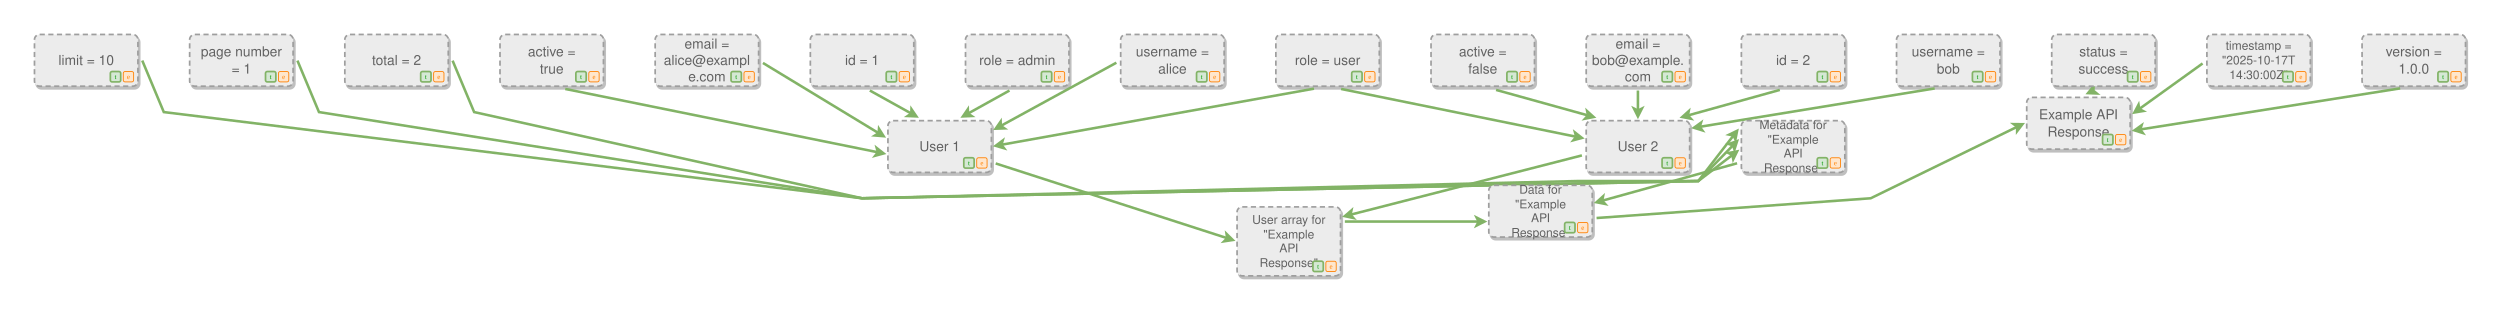
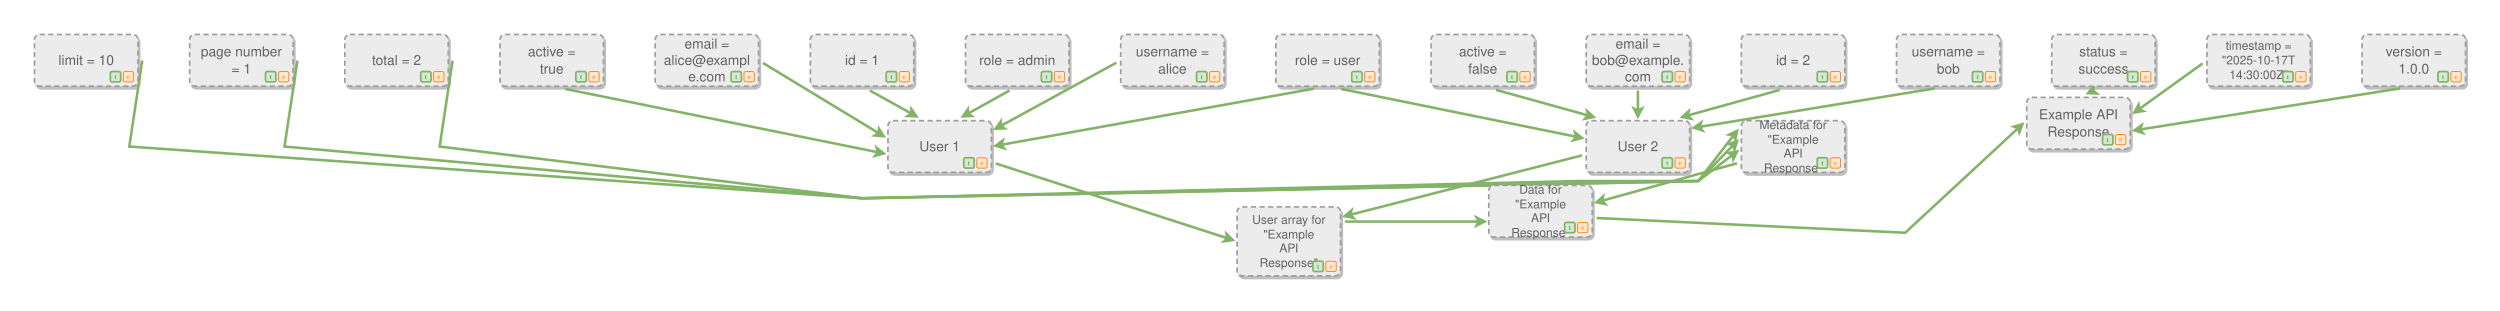
<svg xmlns="http://www.w3.org/2000/svg" width="2900" height="360" viewBox="0 0 2900 360">
  <defs>
  </defs>
  <g id="container-shells">
  </g>
  <g id="node-shadows">
    <rect x="1727" y="215" width="120" height="60" rx="6" ry="6" fill="#000000" stroke="#000000" stroke-width="2" opacity="0.25" transform="translate(2,3)" />
    <rect x="1840" y="40" width="120" height="60" rx="6" ry="6" fill="#000000" stroke="#000000" stroke-width="2" opacity="0.25" transform="translate(2,3)" />
    <rect x="940" y="40" width="120" height="60" rx="6" ry="6" fill="#000000" stroke="#000000" stroke-width="2" opacity="0.25" transform="translate(2,3)" />
    <rect x="2020" y="40" width="120" height="60" rx="6" ry="6" fill="#000000" stroke="#000000" stroke-width="2" opacity="0.25" transform="translate(2,3)" />
    <rect x="40" y="40" width="120" height="60" rx="6" ry="6" fill="#000000" stroke="#000000" stroke-width="2" opacity="0.25" transform="translate(2,3)" />
    <rect x="220" y="40" width="120" height="60" rx="6" ry="6" fill="#000000" stroke="#000000" stroke-width="2" opacity="0.25" transform="translate(2,3)" />
    <rect x="1120" y="40" width="120" height="60" rx="6" ry="6" fill="#000000" stroke="#000000" stroke-width="2" opacity="0.25" transform="translate(2,3)" />
    <rect x="1480" y="40" width="120" height="60" rx="6" ry="6" fill="#000000" stroke="#000000" stroke-width="2" opacity="0.25" transform="translate(2,3)" />
    <rect x="2380" y="40" width="120" height="60" rx="6" ry="6" fill="#000000" stroke="#000000" stroke-width="2" opacity="0.25" transform="translate(2,3)" />
    <rect x="2560" y="40" width="120" height="60" rx="6" ry="6" fill="#000000" stroke="#000000" stroke-width="2" opacity="0.25" transform="translate(2,3)" />
    <rect x="400" y="40" width="120" height="60" rx="6" ry="6" fill="#000000" stroke="#000000" stroke-width="2" opacity="0.25" transform="translate(2,3)" />
    <rect x="2351" y="113" width="120" height="60" rx="6" ry="6" fill="#000000" stroke="#000000" stroke-width="2" opacity="0.25" transform="translate(2,3)" />
    <rect x="1300" y="40" width="120" height="60" rx="6" ry="6" fill="#000000" stroke="#000000" stroke-width="2" opacity="0.25" transform="translate(2,3)" />
    <rect x="2200" y="40" width="120" height="60" rx="6" ry="6" fill="#000000" stroke="#000000" stroke-width="2" opacity="0.25" transform="translate(2,3)" />
    <rect x="2740" y="40" width="120" height="60" rx="6" ry="6" fill="#000000" stroke="#000000" stroke-width="2" opacity="0.25" transform="translate(2,3)" />
    <rect x="2020" y="140" width="120" height="60" rx="6" ry="6" fill="#000000" stroke="#000000" stroke-width="2" opacity="0.25" transform="translate(2,3)" />
    <rect x="1030" y="140" width="120" height="60" rx="6" ry="6" fill="#000000" stroke="#000000" stroke-width="2" opacity="0.25" transform="translate(2,3)" />
    <rect x="1840" y="140" width="120" height="60" rx="6" ry="6" fill="#000000" stroke="#000000" stroke-width="2" opacity="0.25" transform="translate(2,3)" />
    <rect x="1435" y="240" width="120" height="80" rx="6" ry="6" fill="#000000" stroke="#000000" stroke-width="2" opacity="0.25" transform="translate(2,3)" />
    <rect x="1660" y="40" width="120" height="60" rx="6" ry="6" fill="#000000" stroke="#000000" stroke-width="2" opacity="0.25" transform="translate(2,3)" />
    <rect x="580" y="40" width="120" height="60" rx="6" ry="6" fill="#000000" stroke="#000000" stroke-width="2" opacity="0.25" transform="translate(2,3)" />
    <rect x="760" y="40" width="120" height="60" rx="6" ry="6" fill="#000000" stroke="#000000" stroke-width="2" opacity="0.25" transform="translate(2,3)" />
  </g>
  <g id="edges">
    <g class="edge" data-edge-idx="0" data-edge-base="partof" data-edge-from="1" data-edge-to="2">
-       <polyline points="1852.00,252.90 2170,230 2339.93,147.06" fill="none" stroke="#82b366" stroke-width="3" />
-       <path d="M 2346.00 144.10 L 2339.89 152.09 L 2339.93 147.06 L 2335.94 144.00 Z" fill="#82b366" stroke="#82b366" stroke-width="3" stroke-miterlimit="10" />
+       <polyline points="1852.00,252.90 2210,270 2341.05,148.69" fill="none" stroke="#82b366" stroke-width="3" />
+       <path d="M 2346.00 144.10 L 2342.45 153.52 L 2341.05 148.69 L 2336.34 146.91 Z" fill="#82b366" stroke="#82b366" stroke-width="3" stroke-miterlimit="10" />
    </g>
    <g class="edge" data-edge-idx="1" data-edge-base="partof" data-edge-from="10" data-edge-to="5">
      <line x1="1900.00" y1="105.00" x2="1900.00" y2="128.25" stroke="#82b366" stroke-width="3" />
      <path d="M 1900.00 135.00 L 1895.50 126.00 L 1900.00 128.25 L 1904.50 126.00 Z" fill="#82b366" stroke="#82b366" stroke-width="3" stroke-miterlimit="10" />
    </g>
    <g class="edge" data-edge-idx="2" data-edge-base="partof" data-edge-from="11" data-edge-to="4">
      <line x1="1009.00" y1="105.00" x2="1057.10" y2="131.72" stroke="#82b366" stroke-width="3" />
      <path d="M 1063.00 135.00 L 1052.95 134.56 L 1057.10 131.72 L 1057.32 126.70 Z" fill="#82b366" stroke="#82b366" stroke-width="3" stroke-miterlimit="10" />
    </g>
    <g class="edge" data-edge-idx="3" data-edge-base="partof" data-edge-from="12" data-edge-to="5">
      <line x1="2064.58" y1="104.28" x2="1957.92" y2="133.91" stroke="#82b366" stroke-width="3" />
      <path d="M 1951.42 135.72 L 1958.88 128.97 L 1957.92 133.91 L 1961.29 137.64 Z" fill="#82b366" stroke="#82b366" stroke-width="3" stroke-miterlimit="10" />
    </g>
    <g class="edge" data-edge-idx="4" data-edge-base="partof" data-edge-from="13" data-edge-to="3">
-       <polyline points="165.00,70.22 190,130 1000,230 1970,210 2010.87,157.12" fill="none" stroke="#82b366" stroke-width="3" />
+       <polyline points="165.00,70.22 150,170 1000,230 1970,210 2010.87,157.12" fill="none" stroke="#82b366" stroke-width="3" />
      <path d="M 2015.00 151.78 L 2013.06 161.65 L 2010.87 157.12 L 2005.94 156.15 Z" fill="#82b366" stroke="#82b366" stroke-width="3" stroke-miterlimit="10" />
    </g>
    <g class="edge" data-edge-idx="5" data-edge-base="partof" data-edge-from="14" data-edge-to="3">
-       <polyline points="345.00,70.28 370,130 1000,230 1970,210 2010.29,168.56" fill="none" stroke="#82b366" stroke-width="3" />
+       <polyline points="345.00,70.28 330,170 1000,230 1970,210 2010.29,168.56" fill="none" stroke="#82b366" stroke-width="3" />
      <path d="M 2015.00 163.72 L 2011.95 173.31 L 2010.29 168.56 L 2005.50 167.04 Z" fill="#82b366" stroke="#82b366" stroke-width="3" stroke-miterlimit="10" />
    </g>
    <g class="edge" data-edge-idx="6" data-edge-base="partof" data-edge-from="15" data-edge-to="4">
      <line x1="1171.00" y1="105.00" x2="1122.90" y2="131.72" stroke="#82b366" stroke-width="3" />
      <path d="M 1117.00 135.00 L 1122.68 126.70 L 1122.90 131.72 L 1127.05 134.56 Z" fill="#82b366" stroke="#82b366" stroke-width="3" stroke-miterlimit="10" />
    </g>
    <g class="edge" data-edge-idx="7" data-edge-base="partof" data-edge-from="16" data-edge-to="4">
      <line x1="1524.25" y1="102.83" x2="1161.64" y2="167.91" stroke="#82b366" stroke-width="3" />
      <path d="M 1155.00 169.10 L 1163.06 163.08 L 1161.64 167.91 L 1164.65 171.94 Z" fill="#82b366" stroke="#82b366" stroke-width="3" stroke-miterlimit="10" />
    </g>
    <g class="edge" data-edge-idx="8" data-edge-base="partof" data-edge-from="16" data-edge-to="5">
      <line x1="1555.68" y1="103.19" x2="1828.39" y2="158.64" stroke="#82b366" stroke-width="3" />
      <path d="M 1835.00 159.98 L 1825.28 162.60 L 1828.39 158.64 L 1827.08 153.78 Z" fill="#82b366" stroke="#82b366" stroke-width="3" stroke-miterlimit="10" />
    </g>
    <g class="edge" data-edge-idx="9" data-edge-base="partof" data-edge-from="17" data-edge-to="2">
      <line x1="2428.85" y1="105.00" x2="2428.31" y2="105.24" stroke="#82b366" stroke-width="3" />
      <path d="M 2422.15 108.00 L 2428.53 100.21 L 2428.31 105.24 L 2432.21 108.42 Z" fill="#82b366" stroke="#82b366" stroke-width="3" stroke-miterlimit="10" />
    </g>
    <g class="edge" data-edge-idx="10" data-edge-base="partof" data-edge-from="18" data-edge-to="2">
      <line x1="2555.00" y1="73.60" x2="2481.48" y2="126.46" stroke="#82b366" stroke-width="3" />
      <path d="M 2476.00 130.40 L 2480.68 121.50 L 2481.48 126.46 L 2485.93 128.80 Z" fill="#82b366" stroke="#82b366" stroke-width="3" stroke-miterlimit="10" />
    </g>
    <g class="edge" data-edge-idx="11" data-edge-base="partof" data-edge-from="19" data-edge-to="3">
-       <polyline points="525.00,70.35 550,130 1000,230 1830,210 1970,210 2009.63,179.74" fill="none" stroke="#82b366" stroke-width="3" />
+       <polyline points="525.00,70.35 510,170 1000,230 1830,210 1970,210 2009.63,179.74" fill="none" stroke="#82b366" stroke-width="3" />
      <path d="M 2015.00 175.65 L 2010.58 184.68 L 2009.63 179.74 L 2005.12 177.53 Z" fill="#82b366" stroke="#82b366" stroke-width="3" stroke-miterlimit="10" />
    </g>
    <g class="edge" data-edge-idx="12" data-edge-base="partof" data-edge-from="20" data-edge-to="4">
      <line x1="1295.00" y1="72.73" x2="1160.92" y2="146.03" stroke="#82b366" stroke-width="3" />
      <path d="M 1155.00 149.27 L 1160.74 141.00 L 1160.92 146.03 L 1165.06 148.90 Z" fill="#82b366" stroke="#82b366" stroke-width="3" stroke-miterlimit="10" />
    </g>
    <g class="edge" data-edge-idx="13" data-edge-base="partof" data-edge-from="21" data-edge-to="5">
      <line x1="2244.21" y1="102.58" x2="1971.66" y2="147.10" stroke="#82b366" stroke-width="3" />
      <path d="M 1965.00 148.18 L 1973.16 142.29 L 1971.66 147.10 L 1974.61 151.17 Z" fill="#82b366" stroke="#82b366" stroke-width="3" stroke-miterlimit="10" />
    </g>
    <g class="edge" data-edge-idx="14" data-edge-base="partof" data-edge-from="22" data-edge-to="2">
      <line x1="2784.20" y1="102.50" x2="2482.67" y2="150.16" stroke="#82b366" stroke-width="3" />
      <path d="M 2476.00 151.21 L 2484.19 145.36 L 2482.67 150.16 L 2485.59 154.25 Z" fill="#82b366" stroke="#82b366" stroke-width="3" stroke-miterlimit="10" />
    </g>
    <g class="edge" data-edge-idx="15" data-edge-base="partof" data-edge-from="3" data-edge-to="1">
      <line x1="2015.00" y1="189.39" x2="1858.50" y2="232.81" stroke="#82b366" stroke-width="3" />
      <path d="M 1852.00 234.61 L 1859.47 227.87 L 1858.50 232.81 L 1861.88 236.54 Z" fill="#82b366" stroke="#82b366" stroke-width="3" stroke-miterlimit="10" />
    </g>
    <g class="edge" data-edge-idx="16" data-edge-base="partof" data-edge-from="4" data-edge-to="6">
      <line x1="1155.00" y1="189.61" x2="1423.58" y2="276.31" stroke="#82b366" stroke-width="3" />
      <path d="M 1430.00 278.39 L 1420.05 279.90 L 1423.58 276.31 L 1422.82 271.34 Z" fill="#82b366" stroke="#82b366" stroke-width="3" stroke-miterlimit="10" />
    </g>
    <g class="edge" data-edge-idx="17" data-edge-base="partof" data-edge-from="5" data-edge-to="6">
      <line x1="1835.00" y1="180.28" x2="1566.54" y2="249.04" stroke="#82b366" stroke-width="3" />
      <path d="M 1560.00 250.72 L 1567.60 244.13 L 1566.54 249.04 L 1569.84 252.85 Z" fill="#82b366" stroke="#82b366" stroke-width="3" stroke-miterlimit="10" />
    </g>
    <g class="edge" data-edge-idx="18" data-edge-base="partof" data-edge-from="6" data-edge-to="1">
      <line x1="1560.00" y1="257.00" x2="1715.25" y2="257.00" stroke="#82b366" stroke-width="3" />
      <path d="M 1722.00 257.00 L 1713.00 261.50 L 1715.25 257.00 L 1713.00 252.50 Z" fill="#82b366" stroke="#82b366" stroke-width="3" stroke-miterlimit="10" />
    </g>
    <g class="edge" data-edge-idx="19" data-edge-base="partof" data-edge-from="7" data-edge-to="5">
      <line x1="1735.42" y1="104.28" x2="1842.08" y2="133.91" stroke="#82b366" stroke-width="3" />
      <path d="M 1848.58 135.72 L 1838.71 137.64 L 1842.08 133.91 L 1841.12 128.97 Z" fill="#82b366" stroke="#82b366" stroke-width="3" stroke-miterlimit="10" />
    </g>
    <g class="edge" data-edge-idx="20" data-edge-base="partof" data-edge-from="8" data-edge-to="4">
      <line x1="655.68" y1="103.18" x2="1018.38" y2="176.65" stroke="#82b366" stroke-width="3" />
      <path d="M 1025.00 177.99 L 1015.29 180.61 L 1018.38 176.65 L 1017.07 171.79 Z" fill="#82b366" stroke="#82b366" stroke-width="3" stroke-miterlimit="10" />
    </g>
    <g class="edge" data-edge-idx="21" data-edge-base="partof" data-edge-from="9" data-edge-to="4">
      <line x1="885.00" y1="73.03" x2="1019.23" y2="154.47" stroke="#82b366" stroke-width="3" />
      <path d="M 1025.00 157.97 L 1014.97 157.15 L 1019.23 154.47 L 1019.64 149.45 Z" fill="#82b366" stroke="#82b366" stroke-width="3" stroke-miterlimit="10" />
    </g>
  </g>
  <g id="nodes">
    <rect x="1727" y="215" width="120" height="60" rx="6" ry="6" fill="#ececec" stroke="#9e9e9e" stroke-width="2" stroke-dasharray="6 4" />
    <text x="1787" y="220" text-anchor="middle" dominant-baseline="middle" font-family="Helvetica,Inter,Segoe UI,Arial" font-size="14" font-weight="normal" fill="#616161">Data for</text>
    <text x="1787" y="237" text-anchor="middle" dominant-baseline="middle" font-family="Helvetica,Inter,Segoe UI,Arial" font-size="14" font-weight="normal" fill="#616161">"Example</text>
    <text x="1787" y="253" text-anchor="middle" dominant-baseline="middle" font-family="Helvetica,Inter,Segoe UI,Arial" font-size="14" font-weight="normal" fill="#616161">API</text>
    <text x="1787" y="270" text-anchor="middle" dominant-baseline="middle" font-family="Helvetica,Inter,Segoe UI,Arial" font-size="14" font-weight="normal" fill="#616161">Response"</text>
    <rect x="1815" y="258" width="12" height="12" rx="2" ry="2" fill="#d5e8d4" stroke="#82b366" stroke-width="2" />
    <text x="1821.0" y="264.0" text-anchor="middle" dominant-baseline="central" font-size="8" fill="#009900">t</text>
    <rect x="1830" y="258" width="12" height="12" rx="2" ry="2" fill="#ffe6cc" stroke="#ff8000" stroke-width="1" />
    <text x="1836.0" y="264.0" text-anchor="middle" dominant-baseline="central" font-size="8" fill="#ff8000">e</text>
    <rect x="1840" y="40" width="120" height="60" rx="6" ry="6" fill="#ececec" stroke="#9e9e9e" stroke-width="2" stroke-dasharray="6 4" />
    <text x="1900" y="51" text-anchor="middle" dominant-baseline="middle" font-family="Helvetica,Inter,Segoe UI,Arial" font-size="16" font-weight="normal" fill="#616161">email =</text>
    <text x="1900" y="70" text-anchor="middle" dominant-baseline="middle" font-family="Helvetica,Inter,Segoe UI,Arial" font-size="16" font-weight="normal" fill="#616161">bob@example.</text>
    <text x="1900" y="89" text-anchor="middle" dominant-baseline="middle" font-family="Helvetica,Inter,Segoe UI,Arial" font-size="16" font-weight="normal" fill="#616161">com</text>
    <rect x="1928" y="83" width="12" height="12" rx="2" ry="2" fill="#d5e8d4" stroke="#82b366" stroke-width="2" />
    <text x="1934.0" y="89.0" text-anchor="middle" dominant-baseline="central" font-size="8" fill="#009900">t</text>
    <rect x="1943" y="83" width="12" height="12" rx="2" ry="2" fill="#ffe6cc" stroke="#ff8000" stroke-width="1" />
    <text x="1949.0" y="89.0" text-anchor="middle" dominant-baseline="central" font-size="8" fill="#ff8000">e</text>
    <rect x="940" y="40" width="120" height="60" rx="6" ry="6" fill="#ececec" stroke="#9e9e9e" stroke-width="2" stroke-dasharray="6 4" />
    <text x="1000" y="70" text-anchor="middle" dominant-baseline="middle" font-family="Helvetica,Inter,Segoe UI,Arial" font-size="16" font-weight="normal" fill="#616161">id = 1</text>
    <rect x="1028" y="83" width="12" height="12" rx="2" ry="2" fill="#d5e8d4" stroke="#82b366" stroke-width="2" />
    <text x="1034.0" y="89.0" text-anchor="middle" dominant-baseline="central" font-size="8" fill="#009900">t</text>
    <rect x="1043" y="83" width="12" height="12" rx="2" ry="2" fill="#ffe6cc" stroke="#ff8000" stroke-width="1" />
    <text x="1049.0" y="89.0" text-anchor="middle" dominant-baseline="central" font-size="8" fill="#ff8000">e</text>
    <rect x="2020" y="40" width="120" height="60" rx="6" ry="6" fill="#ececec" stroke="#9e9e9e" stroke-width="2" stroke-dasharray="6 4" />
    <text x="2080" y="70" text-anchor="middle" dominant-baseline="middle" font-family="Helvetica,Inter,Segoe UI,Arial" font-size="16" font-weight="normal" fill="#616161">id = 2</text>
    <rect x="2108" y="83" width="12" height="12" rx="2" ry="2" fill="#d5e8d4" stroke="#82b366" stroke-width="2" />
    <text x="2114.0" y="89.0" text-anchor="middle" dominant-baseline="central" font-size="8" fill="#009900">t</text>
    <rect x="2123" y="83" width="12" height="12" rx="2" ry="2" fill="#ffe6cc" stroke="#ff8000" stroke-width="1" />
    <text x="2129.0" y="89.0" text-anchor="middle" dominant-baseline="central" font-size="8" fill="#ff8000">e</text>
    <rect x="40" y="40" width="120" height="60" rx="6" ry="6" fill="#ececec" stroke="#9e9e9e" stroke-width="2" stroke-dasharray="6 4" />
    <text x="100" y="70" text-anchor="middle" dominant-baseline="middle" font-family="Helvetica,Inter,Segoe UI,Arial" font-size="16" font-weight="normal" fill="#616161">limit = 10</text>
    <rect x="128" y="83" width="12" height="12" rx="2" ry="2" fill="#d5e8d4" stroke="#82b366" stroke-width="2" />
    <text x="134.0" y="89.0" text-anchor="middle" dominant-baseline="central" font-size="8" fill="#009900">t</text>
    <rect x="143" y="83" width="12" height="12" rx="2" ry="2" fill="#ffe6cc" stroke="#ff8000" stroke-width="1" />
    <text x="149.0" y="89.0" text-anchor="middle" dominant-baseline="central" font-size="8" fill="#ff8000">e</text>
    <rect x="220" y="40" width="120" height="60" rx="6" ry="6" fill="#ececec" stroke="#9e9e9e" stroke-width="2" stroke-dasharray="6 4" />
    <text x="280" y="60" text-anchor="middle" dominant-baseline="middle" font-family="Helvetica,Inter,Segoe UI,Arial" font-size="16" font-weight="normal" fill="#616161">page number</text>
    <text x="280" y="80" text-anchor="middle" dominant-baseline="middle" font-family="Helvetica,Inter,Segoe UI,Arial" font-size="16" font-weight="normal" fill="#616161">= 1</text>
    <rect x="308" y="83" width="12" height="12" rx="2" ry="2" fill="#d5e8d4" stroke="#82b366" stroke-width="2" />
    <text x="314.0" y="89.0" text-anchor="middle" dominant-baseline="central" font-size="8" fill="#009900">t</text>
    <rect x="323" y="83" width="12" height="12" rx="2" ry="2" fill="#ffe6cc" stroke="#ff8000" stroke-width="1" />
    <text x="329.0" y="89.0" text-anchor="middle" dominant-baseline="central" font-size="8" fill="#ff8000">e</text>
    <rect x="1120" y="40" width="120" height="60" rx="6" ry="6" fill="#ececec" stroke="#9e9e9e" stroke-width="2" stroke-dasharray="6 4" />
    <text x="1180" y="70" text-anchor="middle" dominant-baseline="middle" font-family="Helvetica,Inter,Segoe UI,Arial" font-size="16" font-weight="normal" fill="#616161">role = admin</text>
    <rect x="1208" y="83" width="12" height="12" rx="2" ry="2" fill="#d5e8d4" stroke="#82b366" stroke-width="2" />
    <text x="1214.0" y="89.0" text-anchor="middle" dominant-baseline="central" font-size="8" fill="#009900">t</text>
    <rect x="1223" y="83" width="12" height="12" rx="2" ry="2" fill="#ffe6cc" stroke="#ff8000" stroke-width="1" />
    <text x="1229.0" y="89.0" text-anchor="middle" dominant-baseline="central" font-size="8" fill="#ff8000">e</text>
    <rect x="1480" y="40" width="120" height="60" rx="6" ry="6" fill="#ececec" stroke="#9e9e9e" stroke-width="2" stroke-dasharray="6 4" />
    <text x="1540" y="70" text-anchor="middle" dominant-baseline="middle" font-family="Helvetica,Inter,Segoe UI,Arial" font-size="16" font-weight="normal" fill="#616161">role = user</text>
    <rect x="1568" y="83" width="12" height="12" rx="2" ry="2" fill="#d5e8d4" stroke="#82b366" stroke-width="2" />
    <text x="1574.0" y="89.0" text-anchor="middle" dominant-baseline="central" font-size="8" fill="#009900">t</text>
    <rect x="1583" y="83" width="12" height="12" rx="2" ry="2" fill="#ffe6cc" stroke="#ff8000" stroke-width="1" />
    <text x="1589.0" y="89.0" text-anchor="middle" dominant-baseline="central" font-size="8" fill="#ff8000">e</text>
    <rect x="2380" y="40" width="120" height="60" rx="6" ry="6" fill="#ececec" stroke="#9e9e9e" stroke-width="2" stroke-dasharray="6 4" />
    <text x="2440" y="60" text-anchor="middle" dominant-baseline="middle" font-family="Helvetica,Inter,Segoe UI,Arial" font-size="16" font-weight="normal" fill="#616161">status =</text>
    <text x="2440" y="80" text-anchor="middle" dominant-baseline="middle" font-family="Helvetica,Inter,Segoe UI,Arial" font-size="16" font-weight="normal" fill="#616161">success</text>
    <rect x="2468" y="83" width="12" height="12" rx="2" ry="2" fill="#d5e8d4" stroke="#82b366" stroke-width="2" />
    <text x="2474.0" y="89.0" text-anchor="middle" dominant-baseline="central" font-size="8" fill="#009900">t</text>
    <rect x="2483" y="83" width="12" height="12" rx="2" ry="2" fill="#ffe6cc" stroke="#ff8000" stroke-width="1" />
    <text x="2489.0" y="89.0" text-anchor="middle" dominant-baseline="central" font-size="8" fill="#ff8000">e</text>
    <rect x="2560" y="40" width="120" height="60" rx="6" ry="6" fill="#ececec" stroke="#9e9e9e" stroke-width="2" stroke-dasharray="6 4" />
    <text x="2620" y="53" text-anchor="middle" dominant-baseline="middle" font-family="Helvetica,Inter,Segoe UI,Arial" font-size="14" font-weight="normal" fill="#616161">timestamp =</text>
    <text x="2620" y="70" text-anchor="middle" dominant-baseline="middle" font-family="Helvetica,Inter,Segoe UI,Arial" font-size="14" font-weight="normal" fill="#616161">"2025-10-17T</text>
    <text x="2620" y="87" text-anchor="middle" dominant-baseline="middle" font-family="Helvetica,Inter,Segoe UI,Arial" font-size="14" font-weight="normal" fill="#616161">14:30:00Z"</text>
    <rect x="2648" y="83" width="12" height="12" rx="2" ry="2" fill="#d5e8d4" stroke="#82b366" stroke-width="2" />
    <text x="2654.0" y="89.0" text-anchor="middle" dominant-baseline="central" font-size="8" fill="#009900">t</text>
    <rect x="2663" y="83" width="12" height="12" rx="2" ry="2" fill="#ffe6cc" stroke="#ff8000" stroke-width="1" />
    <text x="2669.0" y="89.0" text-anchor="middle" dominant-baseline="central" font-size="8" fill="#ff8000">e</text>
    <rect x="400" y="40" width="120" height="60" rx="6" ry="6" fill="#ececec" stroke="#9e9e9e" stroke-width="2" stroke-dasharray="6 4" />
    <text x="460" y="70" text-anchor="middle" dominant-baseline="middle" font-family="Helvetica,Inter,Segoe UI,Arial" font-size="16" font-weight="normal" fill="#616161">total = 2</text>
    <rect x="488" y="83" width="12" height="12" rx="2" ry="2" fill="#d5e8d4" stroke="#82b366" stroke-width="2" />
    <text x="494.0" y="89.0" text-anchor="middle" dominant-baseline="central" font-size="8" fill="#009900">t</text>
    <rect x="503" y="83" width="12" height="12" rx="2" ry="2" fill="#ffe6cc" stroke="#ff8000" stroke-width="1" />
    <text x="509.0" y="89.0" text-anchor="middle" dominant-baseline="central" font-size="8" fill="#ff8000">e</text>
    <rect x="2351" y="113" width="120" height="60" rx="6" ry="6" fill="#ececec" stroke="#9e9e9e" stroke-width="2" stroke-dasharray="6 4" />
    <text x="2411" y="133" text-anchor="middle" dominant-baseline="middle" font-family="Helvetica,Inter,Segoe UI,Arial" font-size="16" font-weight="normal" fill="#616161">Example API</text>
    <text x="2411" y="153" text-anchor="middle" dominant-baseline="middle" font-family="Helvetica,Inter,Segoe UI,Arial" font-size="16" font-weight="normal" fill="#616161">Response</text>
    <rect x="2439" y="156" width="12" height="12" rx="2" ry="2" fill="#d5e8d4" stroke="#82b366" stroke-width="2" />
    <text x="2445.0" y="162.0" text-anchor="middle" dominant-baseline="central" font-size="8" fill="#009900">t</text>
    <rect x="2454" y="156" width="12" height="12" rx="2" ry="2" fill="#ffe6cc" stroke="#ff8000" stroke-width="1" />
    <text x="2460.0" y="162.0" text-anchor="middle" dominant-baseline="central" font-size="8" fill="#ff8000">e</text>
    <rect x="1300" y="40" width="120" height="60" rx="6" ry="6" fill="#ececec" stroke="#9e9e9e" stroke-width="2" stroke-dasharray="6 4" />
    <text x="1360" y="60" text-anchor="middle" dominant-baseline="middle" font-family="Helvetica,Inter,Segoe UI,Arial" font-size="16" font-weight="normal" fill="#616161">username =</text>
    <text x="1360" y="80" text-anchor="middle" dominant-baseline="middle" font-family="Helvetica,Inter,Segoe UI,Arial" font-size="16" font-weight="normal" fill="#616161">alice</text>
    <rect x="1388" y="83" width="12" height="12" rx="2" ry="2" fill="#d5e8d4" stroke="#82b366" stroke-width="2" />
    <text x="1394.0" y="89.0" text-anchor="middle" dominant-baseline="central" font-size="8" fill="#009900">t</text>
    <rect x="1403" y="83" width="12" height="12" rx="2" ry="2" fill="#ffe6cc" stroke="#ff8000" stroke-width="1" />
    <text x="1409.0" y="89.0" text-anchor="middle" dominant-baseline="central" font-size="8" fill="#ff8000">e</text>
    <rect x="2200" y="40" width="120" height="60" rx="6" ry="6" fill="#ececec" stroke="#9e9e9e" stroke-width="2" stroke-dasharray="6 4" />
    <text x="2260" y="60" text-anchor="middle" dominant-baseline="middle" font-family="Helvetica,Inter,Segoe UI,Arial" font-size="16" font-weight="normal" fill="#616161">username =</text>
    <text x="2260" y="80" text-anchor="middle" dominant-baseline="middle" font-family="Helvetica,Inter,Segoe UI,Arial" font-size="16" font-weight="normal" fill="#616161">bob</text>
    <rect x="2288" y="83" width="12" height="12" rx="2" ry="2" fill="#d5e8d4" stroke="#82b366" stroke-width="2" />
    <text x="2294.0" y="89.0" text-anchor="middle" dominant-baseline="central" font-size="8" fill="#009900">t</text>
    <rect x="2303" y="83" width="12" height="12" rx="2" ry="2" fill="#ffe6cc" stroke="#ff8000" stroke-width="1" />
    <text x="2309.0" y="89.0" text-anchor="middle" dominant-baseline="central" font-size="8" fill="#ff8000">e</text>
    <rect x="2740" y="40" width="120" height="60" rx="6" ry="6" fill="#ececec" stroke="#9e9e9e" stroke-width="2" stroke-dasharray="6 4" />
    <text x="2800" y="60" text-anchor="middle" dominant-baseline="middle" font-family="Helvetica,Inter,Segoe UI,Arial" font-size="16" font-weight="normal" fill="#616161">version =</text>
    <text x="2800" y="80" text-anchor="middle" dominant-baseline="middle" font-family="Helvetica,Inter,Segoe UI,Arial" font-size="16" font-weight="normal" fill="#616161">1.0.0</text>
    <rect x="2828" y="83" width="12" height="12" rx="2" ry="2" fill="#d5e8d4" stroke="#82b366" stroke-width="2" />
    <text x="2834.0" y="89.0" text-anchor="middle" dominant-baseline="central" font-size="8" fill="#009900">t</text>
    <rect x="2843" y="83" width="12" height="12" rx="2" ry="2" fill="#ffe6cc" stroke="#ff8000" stroke-width="1" />
    <text x="2849.0" y="89.0" text-anchor="middle" dominant-baseline="central" font-size="8" fill="#ff8000">e</text>
    <rect x="2020" y="140" width="120" height="60" rx="6" ry="6" fill="#ececec" stroke="#9e9e9e" stroke-width="2" stroke-dasharray="6 4" />
    <text x="2080" y="145" text-anchor="middle" dominant-baseline="middle" font-family="Helvetica,Inter,Segoe UI,Arial" font-size="14" font-weight="normal" fill="#616161">Metadata for</text>
    <text x="2080" y="162" text-anchor="middle" dominant-baseline="middle" font-family="Helvetica,Inter,Segoe UI,Arial" font-size="14" font-weight="normal" fill="#616161">"Example</text>
    <text x="2080" y="178" text-anchor="middle" dominant-baseline="middle" font-family="Helvetica,Inter,Segoe UI,Arial" font-size="14" font-weight="normal" fill="#616161">API</text>
    <text x="2080" y="195" text-anchor="middle" dominant-baseline="middle" font-family="Helvetica,Inter,Segoe UI,Arial" font-size="14" font-weight="normal" fill="#616161">Response"</text>
    <rect x="2108" y="183" width="12" height="12" rx="2" ry="2" fill="#d5e8d4" stroke="#82b366" stroke-width="2" />
    <text x="2114.0" y="189.0" text-anchor="middle" dominant-baseline="central" font-size="8" fill="#009900">t</text>
    <rect x="2123" y="183" width="12" height="12" rx="2" ry="2" fill="#ffe6cc" stroke="#ff8000" stroke-width="1" />
    <text x="2129.0" y="189.0" text-anchor="middle" dominant-baseline="central" font-size="8" fill="#ff8000">e</text>
    <rect x="1030" y="140" width="120" height="60" rx="6" ry="6" fill="#ececec" stroke="#9e9e9e" stroke-width="2" stroke-dasharray="6 4" />
    <text x="1090" y="170" text-anchor="middle" dominant-baseline="middle" font-family="Helvetica,Inter,Segoe UI,Arial" font-size="16" font-weight="normal" fill="#616161">User 1</text>
    <rect x="1118" y="183" width="12" height="12" rx="2" ry="2" fill="#d5e8d4" stroke="#82b366" stroke-width="2" />
    <text x="1124.0" y="189.0" text-anchor="middle" dominant-baseline="central" font-size="8" fill="#009900">t</text>
    <rect x="1133" y="183" width="12" height="12" rx="2" ry="2" fill="#ffe6cc" stroke="#ff8000" stroke-width="1" />
    <text x="1139.0" y="189.0" text-anchor="middle" dominant-baseline="central" font-size="8" fill="#ff8000">e</text>
    <rect x="1840" y="140" width="120" height="60" rx="6" ry="6" fill="#ececec" stroke="#9e9e9e" stroke-width="2" stroke-dasharray="6 4" />
    <text x="1900" y="170" text-anchor="middle" dominant-baseline="middle" font-family="Helvetica,Inter,Segoe UI,Arial" font-size="16" font-weight="normal" fill="#616161">User 2</text>
    <rect x="1928" y="183" width="12" height="12" rx="2" ry="2" fill="#d5e8d4" stroke="#82b366" stroke-width="2" />
    <text x="1934.0" y="189.0" text-anchor="middle" dominant-baseline="central" font-size="8" fill="#009900">t</text>
    <rect x="1943" y="183" width="12" height="12" rx="2" ry="2" fill="#ffe6cc" stroke="#ff8000" stroke-width="1" />
    <text x="1949.0" y="189.0" text-anchor="middle" dominant-baseline="central" font-size="8" fill="#ff8000">e</text>
    <rect x="1435" y="240" width="120" height="80" rx="6" ry="6" fill="#ececec" stroke="#9e9e9e" stroke-width="2" stroke-dasharray="6 4" />
    <text x="1495" y="255" text-anchor="middle" dominant-baseline="middle" font-family="Helvetica,Inter,Segoe UI,Arial" font-size="14" font-weight="normal" fill="#616161">User array for</text>
    <text x="1495" y="272" text-anchor="middle" dominant-baseline="middle" font-family="Helvetica,Inter,Segoe UI,Arial" font-size="14" font-weight="normal" fill="#616161">"Example</text>
    <text x="1495" y="288" text-anchor="middle" dominant-baseline="middle" font-family="Helvetica,Inter,Segoe UI,Arial" font-size="14" font-weight="normal" fill="#616161">API</text>
    <text x="1495" y="305" text-anchor="middle" dominant-baseline="middle" font-family="Helvetica,Inter,Segoe UI,Arial" font-size="14" font-weight="normal" fill="#616161">Response"</text>
    <rect x="1523" y="303" width="12" height="12" rx="2" ry="2" fill="#d5e8d4" stroke="#82b366" stroke-width="2" />
    <text x="1529.0" y="309.0" text-anchor="middle" dominant-baseline="central" font-size="8" fill="#009900">t</text>
    <rect x="1538" y="303" width="12" height="12" rx="2" ry="2" fill="#ffe6cc" stroke="#ff8000" stroke-width="1" />
    <text x="1544.0" y="309.0" text-anchor="middle" dominant-baseline="central" font-size="8" fill="#ff8000">e</text>
    <rect x="1660" y="40" width="120" height="60" rx="6" ry="6" fill="#ececec" stroke="#9e9e9e" stroke-width="2" stroke-dasharray="6 4" />
    <text x="1720" y="60" text-anchor="middle" dominant-baseline="middle" font-family="Helvetica,Inter,Segoe UI,Arial" font-size="16" font-weight="normal" fill="#616161">active =</text>
    <text x="1720" y="80" text-anchor="middle" dominant-baseline="middle" font-family="Helvetica,Inter,Segoe UI,Arial" font-size="16" font-weight="normal" fill="#616161">false</text>
    <rect x="1748" y="83" width="12" height="12" rx="2" ry="2" fill="#d5e8d4" stroke="#82b366" stroke-width="2" />
    <text x="1754.0" y="89.0" text-anchor="middle" dominant-baseline="central" font-size="8" fill="#009900">t</text>
    <rect x="1763" y="83" width="12" height="12" rx="2" ry="2" fill="#ffe6cc" stroke="#ff8000" stroke-width="1" />
    <text x="1769.0" y="89.0" text-anchor="middle" dominant-baseline="central" font-size="8" fill="#ff8000">e</text>
    <rect x="580" y="40" width="120" height="60" rx="6" ry="6" fill="#ececec" stroke="#9e9e9e" stroke-width="2" stroke-dasharray="6 4" />
    <text x="640" y="60" text-anchor="middle" dominant-baseline="middle" font-family="Helvetica,Inter,Segoe UI,Arial" font-size="16" font-weight="normal" fill="#616161">active =</text>
    <text x="640" y="80" text-anchor="middle" dominant-baseline="middle" font-family="Helvetica,Inter,Segoe UI,Arial" font-size="16" font-weight="normal" fill="#616161">true</text>
    <rect x="668" y="83" width="12" height="12" rx="2" ry="2" fill="#d5e8d4" stroke="#82b366" stroke-width="2" />
    <text x="674.0" y="89.0" text-anchor="middle" dominant-baseline="central" font-size="8" fill="#009900">t</text>
    <rect x="683" y="83" width="12" height="12" rx="2" ry="2" fill="#ffe6cc" stroke="#ff8000" stroke-width="1" />
    <text x="689.0" y="89.0" text-anchor="middle" dominant-baseline="central" font-size="8" fill="#ff8000">e</text>
    <rect x="760" y="40" width="120" height="60" rx="6" ry="6" fill="#ececec" stroke="#9e9e9e" stroke-width="2" stroke-dasharray="6 4" />
    <text x="820" y="51" text-anchor="middle" dominant-baseline="middle" font-family="Helvetica,Inter,Segoe UI,Arial" font-size="16" font-weight="normal" fill="#616161">email =</text>
    <text x="820" y="70" text-anchor="middle" dominant-baseline="middle" font-family="Helvetica,Inter,Segoe UI,Arial" font-size="16" font-weight="normal" fill="#616161">alice@exampl</text>
    <text x="820" y="89" text-anchor="middle" dominant-baseline="middle" font-family="Helvetica,Inter,Segoe UI,Arial" font-size="16" font-weight="normal" fill="#616161">e.com</text>
    <rect x="848" y="83" width="12" height="12" rx="2" ry="2" fill="#d5e8d4" stroke="#82b366" stroke-width="2" />
    <text x="854.0" y="89.0" text-anchor="middle" dominant-baseline="central" font-size="8" fill="#009900">t</text>
    <rect x="863" y="83" width="12" height="12" rx="2" ry="2" fill="#ffe6cc" stroke="#ff8000" stroke-width="1" />
    <text x="869.0" y="89.0" text-anchor="middle" dominant-baseline="central" font-size="8" fill="#ff8000">e</text>
  </g>
</svg>
